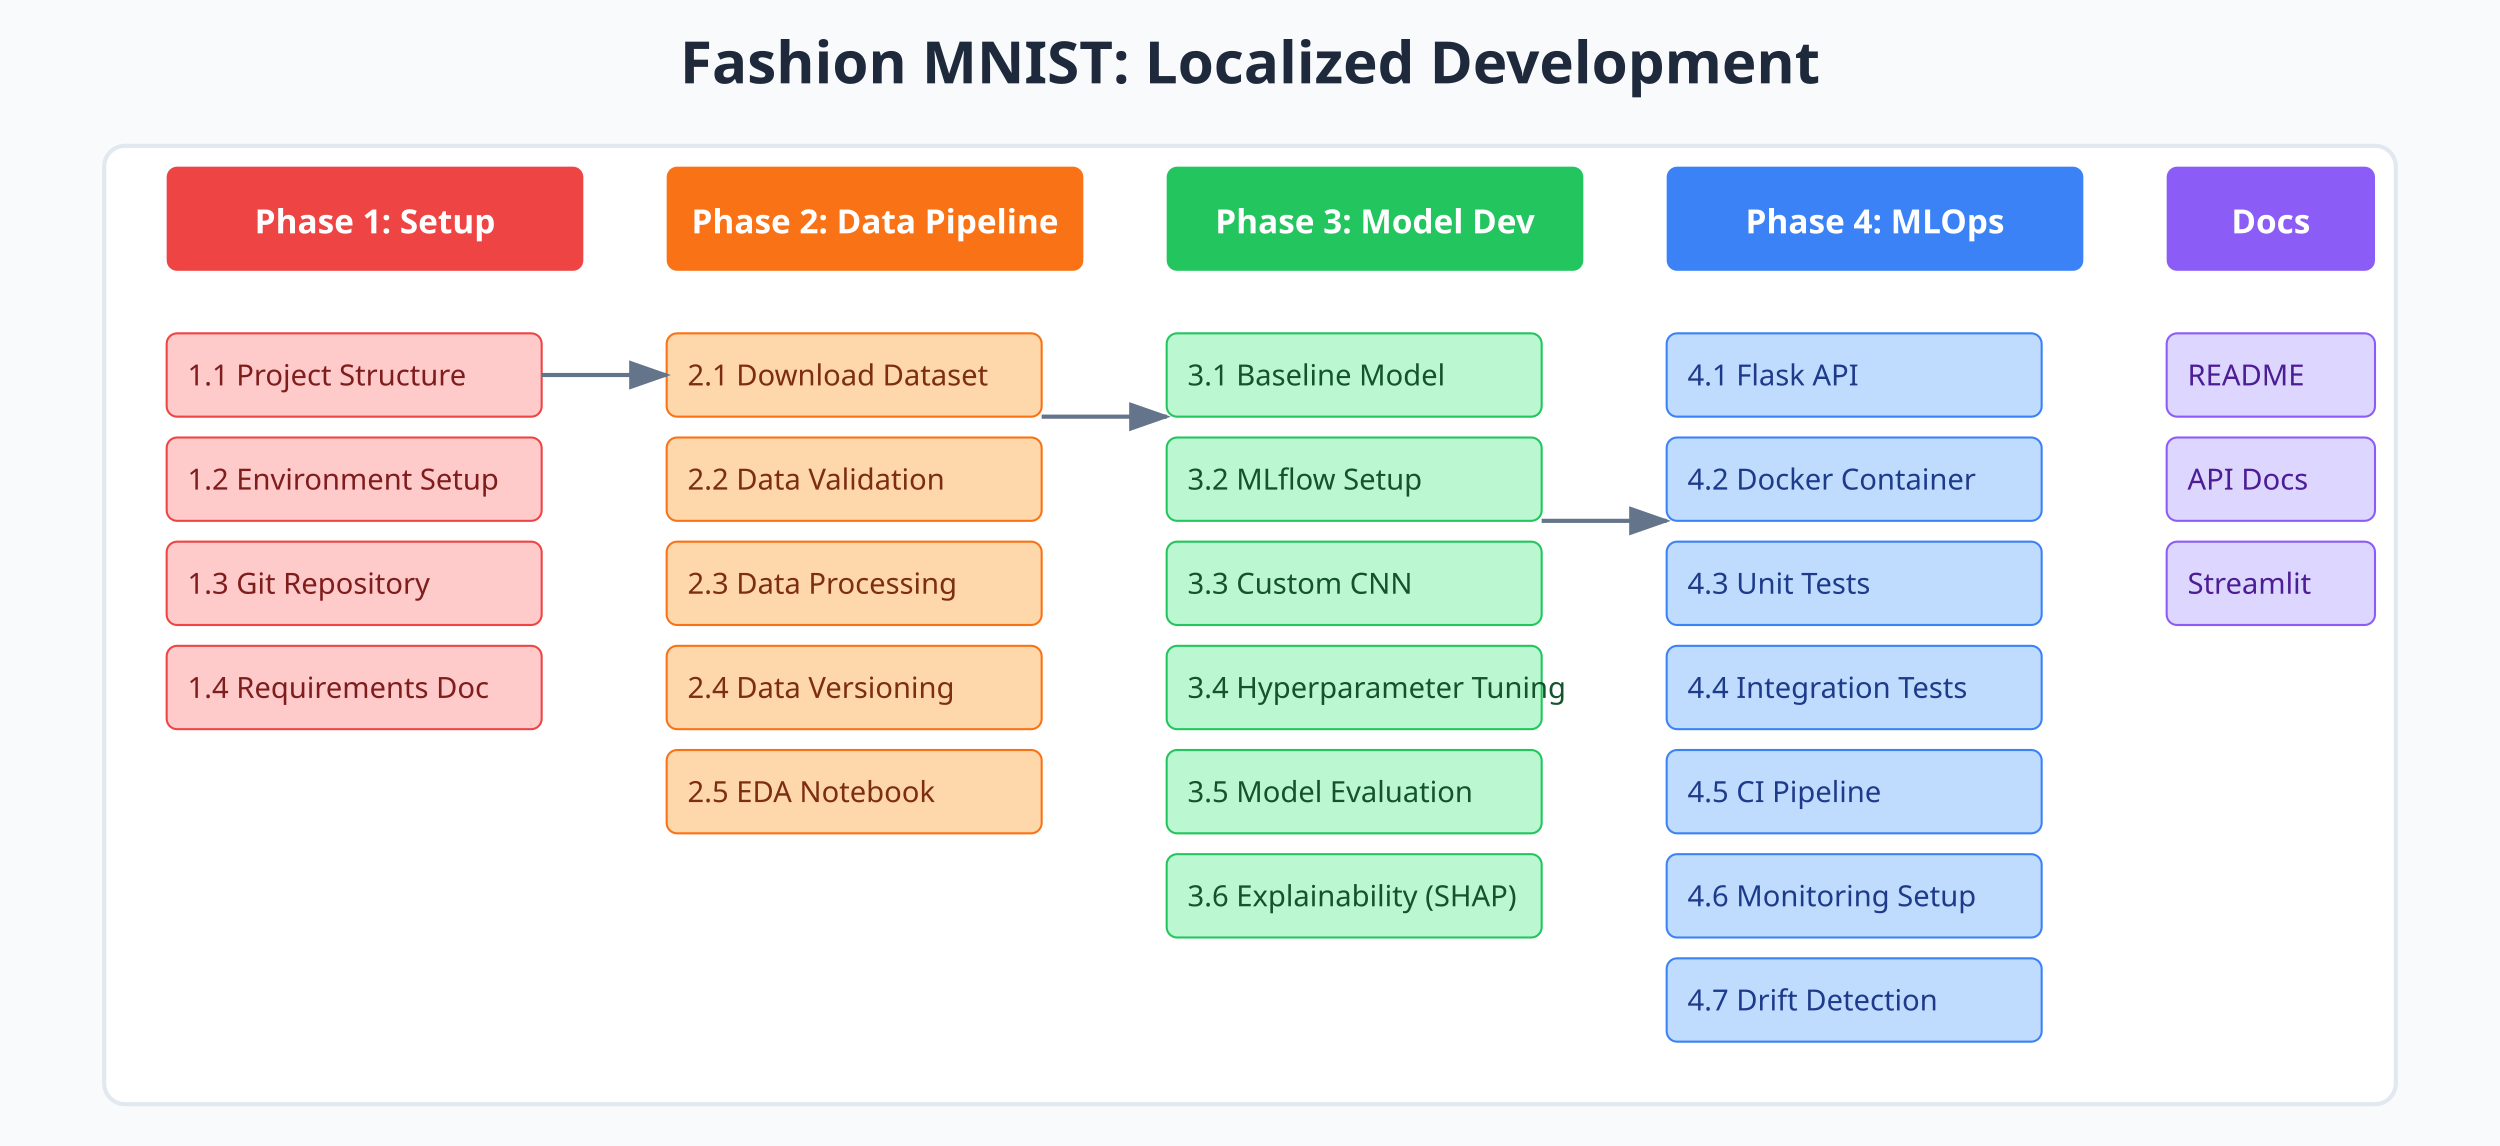
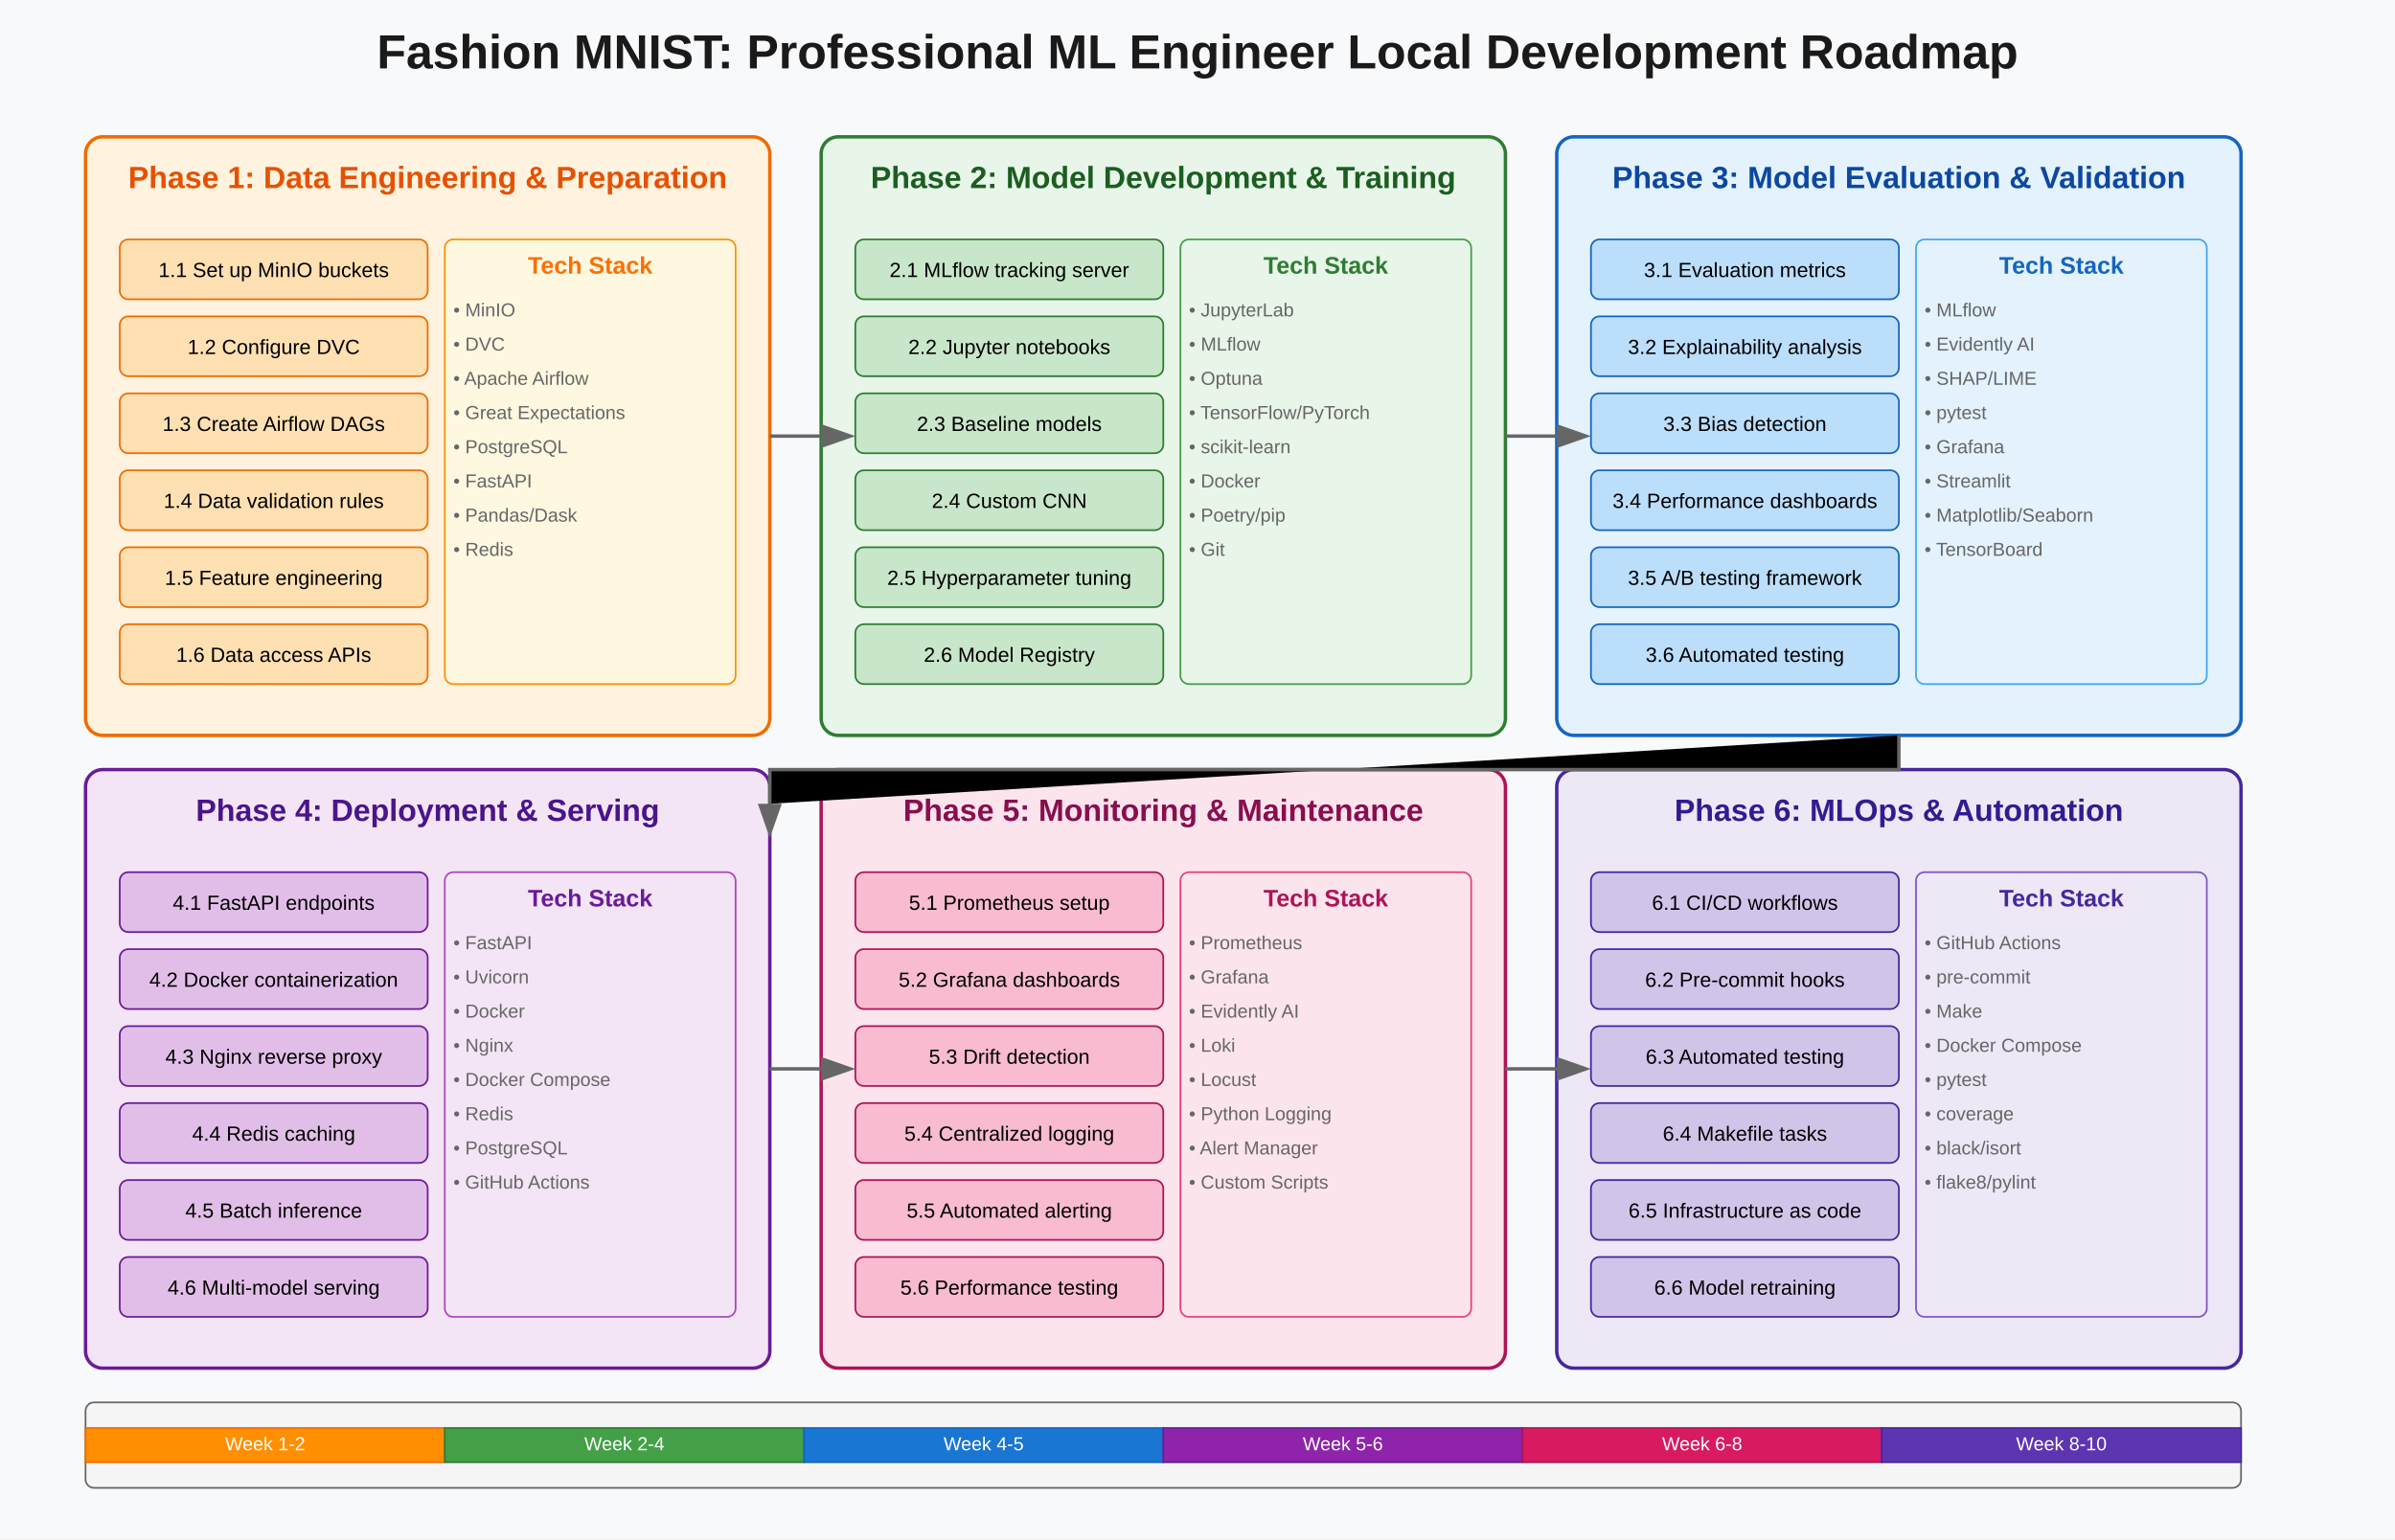
- <svg xmlns="http://www.w3.org/2000/svg" viewBox="0 0 1200 550">
-   <rect width="1200" height="550" fill="#f8fafc" />
-   <text x="600" y="40" font-family="sans-serif" font-size="28" font-weight="bold" text-anchor="middle" fill="#1e293b">Fashion MNIST: Localized Development</text>
-   <rect x="50" y="70" width="1100" height="460" rx="10" fill="#ffffff" stroke="#e2e8f0" stroke-width="2" />
-   <g transform="translate(80, 80)">
-     <rect x="0" y="0" width="200" height="50" rx="5" fill="#ef4444" />
-     <text x="100" y="32" font-family="sans-serif" font-size="16" font-weight="bold" text-anchor="middle" fill="#ffffff">Phase 1: Setup</text>
-   </g>
-   <g transform="translate(320, 80)">
-     <rect x="0" y="0" width="200" height="50" rx="5" fill="#f97316" />
-     <text x="100" y="32" font-family="sans-serif" font-size="16" font-weight="bold" text-anchor="middle" fill="#ffffff">Phase 2: Data Pipeline</text>
-   </g>
-   <g transform="translate(560, 80)">
-     <rect x="0" y="0" width="200" height="50" rx="5" fill="#22c55e" />
-     <text x="100" y="32" font-family="sans-serif" font-size="16" font-weight="bold" text-anchor="middle" fill="#ffffff">Phase 3: Model Dev</text>
-   </g>
-   <g transform="translate(800, 80)">
-     <rect x="0" y="0" width="200" height="50" rx="5" fill="#3b82f6" />
-     <text x="100" y="32" font-family="sans-serif" font-size="16" font-weight="bold" text-anchor="middle" fill="#ffffff">Phase 4: MLOps</text>
-   </g>
-   <g transform="translate(1040, 80)">
-     <rect x="0" y="0" width="100" height="50" rx="5" fill="#8b5cf6" />
-     <text x="50" y="32" font-family="sans-serif" font-size="16" font-weight="bold" text-anchor="middle" fill="#ffffff">Docs</text>
-   </g>
-   <g transform="translate(80, 160)">
-     <rect x="0" y="0" width="180" height="40" rx="5" fill="#fecaca" stroke="#ef4444" />
-     <text x="10" y="25" font-family="sans-serif" font-size="14" fill="#7f1d1d">1.1 Project Structure</text>
-     <rect x="0" y="50" width="180" height="40" rx="5" fill="#fecaca" stroke="#ef4444" />
-     <text x="10" y="75" font-family="sans-serif" font-size="14" fill="#7f1d1d">1.2 Environment Setup</text>
-     <rect x="0" y="100" width="180" height="40" rx="5" fill="#fecaca" stroke="#ef4444" />
-     <text x="10" y="125" font-family="sans-serif" font-size="14" fill="#7f1d1d">1.3 Git Repository</text>
-     <rect x="0" y="150" width="180" height="40" rx="5" fill="#fecaca" stroke="#ef4444" />
-     <text x="10" y="175" font-family="sans-serif" font-size="14" fill="#7f1d1d">1.4 Requirements Doc</text>
-   </g>
-   <g transform="translate(320, 160)">
-     <rect x="0" y="0" width="180" height="40" rx="5" fill="#fed7aa" stroke="#f97316" />
-     <text x="10" y="25" font-family="sans-serif" font-size="14" fill="#7c2d12">2.1 Download Dataset</text>
-     <rect x="0" y="50" width="180" height="40" rx="5" fill="#fed7aa" stroke="#f97316" />
-     <text x="10" y="75" font-family="sans-serif" font-size="14" fill="#7c2d12">2.2 Data Validation</text>
-     <rect x="0" y="100" width="180" height="40" rx="5" fill="#fed7aa" stroke="#f97316" />
-     <text x="10" y="125" font-family="sans-serif" font-size="14" fill="#7c2d12">2.3 Data Processing</text>
-     <rect x="0" y="150" width="180" height="40" rx="5" fill="#fed7aa" stroke="#f97316" />
-     <text x="10" y="175" font-family="sans-serif" font-size="14" fill="#7c2d12">2.4 Data Versioning</text>
-     <rect x="0" y="200" width="180" height="40" rx="5" fill="#fed7aa" stroke="#f97316" />
-     <text x="10" y="225" font-family="sans-serif" font-size="14" fill="#7c2d12">2.5 EDA Notebook</text>
-   </g>
-   <g transform="translate(560, 160)">
-     <rect x="0" y="0" width="180" height="40" rx="5" fill="#bbf7d0" stroke="#22c55e" />
-     <text x="10" y="25" font-family="sans-serif" font-size="14" fill="#14532d">3.1 Baseline Model</text>
-     <rect x="0" y="50" width="180" height="40" rx="5" fill="#bbf7d0" stroke="#22c55e" />
-     <text x="10" y="75" font-family="sans-serif" font-size="14" fill="#14532d">3.2 MLflow Setup</text>
-     <rect x="0" y="100" width="180" height="40" rx="5" fill="#bbf7d0" stroke="#22c55e" />
-     <text x="10" y="125" font-family="sans-serif" font-size="14" fill="#14532d">3.3 Custom CNN</text>
-     <rect x="0" y="150" width="180" height="40" rx="5" fill="#bbf7d0" stroke="#22c55e" />
-     <text x="10" y="175" font-family="sans-serif" font-size="14" fill="#14532d">3.4 Hyperparameter Tuning</text>
-     <rect x="0" y="200" width="180" height="40" rx="5" fill="#bbf7d0" stroke="#22c55e" />
-     <text x="10" y="225" font-family="sans-serif" font-size="14" fill="#14532d">3.5 Model Evaluation</text>
-     <rect x="0" y="250" width="180" height="40" rx="5" fill="#bbf7d0" stroke="#22c55e" />
-     <text x="10" y="275" font-family="sans-serif" font-size="14" fill="#14532d">3.6 Explainability (SHAP)</text>
-   </g>
-   <g transform="translate(800, 160)">
-     <rect x="0" y="0" width="180" height="40" rx="5" fill="#bfdbfe" stroke="#3b82f6" />
-     <text x="10" y="25" font-family="sans-serif" font-size="14" fill="#1e3a8a">4.1 Flask API</text>
-     <rect x="0" y="50" width="180" height="40" rx="5" fill="#bfdbfe" stroke="#3b82f6" />
-     <text x="10" y="75" font-family="sans-serif" font-size="14" fill="#1e3a8a">4.2 Docker Container</text>
-     <rect x="0" y="100" width="180" height="40" rx="5" fill="#bfdbfe" stroke="#3b82f6" />
-     <text x="10" y="125" font-family="sans-serif" font-size="14" fill="#1e3a8a">4.3 Unit Tests</text>
-     <rect x="0" y="150" width="180" height="40" rx="5" fill="#bfdbfe" stroke="#3b82f6" />
-     <text x="10" y="175" font-family="sans-serif" font-size="14" fill="#1e3a8a">4.4 Integration Tests</text>
-     <rect x="0" y="200" width="180" height="40" rx="5" fill="#bfdbfe" stroke="#3b82f6" />
-     <text x="10" y="225" font-family="sans-serif" font-size="14" fill="#1e3a8a">4.5 CI Pipeline</text>
-     <rect x="0" y="250" width="180" height="40" rx="5" fill="#bfdbfe" stroke="#3b82f6" />
-     <text x="10" y="275" font-family="sans-serif" font-size="14" fill="#1e3a8a">4.6 Monitoring Setup</text>
-     <rect x="0" y="300" width="180" height="40" rx="5" fill="#bfdbfe" stroke="#3b82f6" />
-     <text x="10" y="325" font-family="sans-serif" font-size="14" fill="#1e3a8a">4.7 Drift Detection</text>
-   </g>
-   <g transform="translate(1040, 160)">
-     <rect x="0" y="0" width="100" height="40" rx="5" fill="#ddd6fe" stroke="#8b5cf6" />
-     <text x="10" y="25" font-family="sans-serif" font-size="14" fill="#4c1d95">README</text>
-     <rect x="0" y="50" width="100" height="40" rx="5" fill="#ddd6fe" stroke="#8b5cf6" />
-     <text x="10" y="75" font-family="sans-serif" font-size="14" fill="#4c1d95">API Docs</text>
-     <rect x="0" y="100" width="100" height="40" rx="5" fill="#ddd6fe" stroke="#8b5cf6" />
-     <text x="10" y="125" font-family="sans-serif" font-size="14" fill="#4c1d95">Streamlit</text>
-   </g>
+ <svg xmlns="http://www.w3.org/2000/svg" viewBox="0 0 1400 900">
+   <rect width="1400" height="900" fill="#f8f9fa" />
+   <text x="700" y="40" font-family="Arial" font-size="28" font-weight="bold" text-anchor="middle" fill="#1a1a1a">Fashion MNIST: Professional ML Engineer Local Development Roadmap</text>
+   <rect x="50" y="80" width="400" height="350" fill="#fff3e0" stroke="#ef6c00" stroke-width="2" rx="10" />
+   <text x="250" y="110" font-family="Arial" font-size="18" font-weight="bold" text-anchor="middle" fill="#e65100">Phase 1: Data Engineering &amp; Preparation</text>
+   <rect x="70" y="140" width="180" height="35" fill="#ffe0b2" stroke="#ef6c00" stroke-width="1" rx="5" />
+   <text x="160" y="162" font-family="Arial" font-size="12" text-anchor="middle" fill="#000">1.1 Set up MinIO buckets</text>
+   <rect x="70" y="185" width="180" height="35" fill="#ffe0b2" stroke="#ef6c00" stroke-width="1" rx="5" />
+   <text x="160" y="207" font-family="Arial" font-size="12" text-anchor="middle" fill="#000">1.2 Configure DVC</text>
+   <rect x="70" y="230" width="180" height="35" fill="#ffe0b2" stroke="#ef6c00" stroke-width="1" rx="5" />
+   <text x="160" y="252" font-family="Arial" font-size="12" text-anchor="middle" fill="#000">1.3 Create Airflow DAGs</text>
+   <rect x="70" y="275" width="180" height="35" fill="#ffe0b2" stroke="#ef6c00" stroke-width="1" rx="5" />
+   <text x="160" y="297" font-family="Arial" font-size="12" text-anchor="middle" fill="#000">1.4 Data validation rules</text>
+   <rect x="70" y="320" width="180" height="35" fill="#ffe0b2" stroke="#ef6c00" stroke-width="1" rx="5" />
+   <text x="160" y="342" font-family="Arial" font-size="12" text-anchor="middle" fill="#000">1.5 Feature engineering</text>
+   <rect x="70" y="365" width="180" height="35" fill="#ffe0b2" stroke="#ef6c00" stroke-width="1" rx="5" />
+   <text x="160" y="387" font-family="Arial" font-size="12" text-anchor="middle" fill="#000">1.6 Data access APIs</text>
+   <rect x="260" y="140" width="170" height="260" fill="#fff8e1" stroke="#ff8f00" stroke-width="1" rx="5" />
+   <text x="345" y="160" font-family="Arial" font-size="14" font-weight="bold" text-anchor="middle" fill="#ff6f00">Tech Stack</text>
+   <text x="265" y="185" font-family="Arial" font-size="11" fill="#666">• MinIO</text>
+   <text x="265" y="205" font-family="Arial" font-size="11" fill="#666">• DVC</text>
+   <text x="265" y="225" font-family="Arial" font-size="11" fill="#666">• Apache Airflow</text>
+   <text x="265" y="245" font-family="Arial" font-size="11" fill="#666">• Great Expectations</text>
+   <text x="265" y="265" font-family="Arial" font-size="11" fill="#666">• PostgreSQL</text>
+   <text x="265" y="285" font-family="Arial" font-size="11" fill="#666">• FastAPI</text>
+   <text x="265" y="305" font-family="Arial" font-size="11" fill="#666">• Pandas/Dask</text>
+   <text x="265" y="325" font-family="Arial" font-size="11" fill="#666">• Redis</text>
+   <rect x="480" y="80" width="400" height="350" fill="#e8f5e9" stroke="#2e7d32" stroke-width="2" rx="10" />
+   <text x="680" y="110" font-family="Arial" font-size="18" font-weight="bold" text-anchor="middle" fill="#1b5e20">Phase 2: Model Development &amp; Training</text>
+   <rect x="500" y="140" width="180" height="35" fill="#c8e6c9" stroke="#2e7d32" stroke-width="1" rx="5" />
+   <text x="590" y="162" font-family="Arial" font-size="12" text-anchor="middle" fill="#000">2.1 MLflow tracking server</text>
+   <rect x="500" y="185" width="180" height="35" fill="#c8e6c9" stroke="#2e7d32" stroke-width="1" rx="5" />
+   <text x="590" y="207" font-family="Arial" font-size="12" text-anchor="middle" fill="#000">2.2 Jupyter notebooks</text>
+   <rect x="500" y="230" width="180" height="35" fill="#c8e6c9" stroke="#2e7d32" stroke-width="1" rx="5" />
+   <text x="590" y="252" font-family="Arial" font-size="12" text-anchor="middle" fill="#000">2.3 Baseline models</text>
+   <rect x="500" y="275" width="180" height="35" fill="#c8e6c9" stroke="#2e7d32" stroke-width="1" rx="5" />
+   <text x="590" y="297" font-family="Arial" font-size="12" text-anchor="middle" fill="#000">2.4 Custom CNN</text>
+   <rect x="500" y="320" width="180" height="35" fill="#c8e6c9" stroke="#2e7d32" stroke-width="1" rx="5" />
+   <text x="590" y="342" font-family="Arial" font-size="12" text-anchor="middle" fill="#000">2.5 Hyperparameter tuning</text>
+   <rect x="500" y="365" width="180" height="35" fill="#c8e6c9" stroke="#2e7d32" stroke-width="1" rx="5" />
+   <text x="590" y="387" font-family="Arial" font-size="12" text-anchor="middle" fill="#000">2.6 Model Registry</text>
+   <rect x="690" y="140" width="170" height="260" fill="#e8f5e9" stroke="#43a047" stroke-width="1" rx="5" />
+   <text x="775" y="160" font-family="Arial" font-size="14" font-weight="bold" text-anchor="middle" fill="#2e7d32">Tech Stack</text>
+   <text x="695" y="185" font-family="Arial" font-size="11" fill="#666">• JupyterLab</text>
+   <text x="695" y="205" font-family="Arial" font-size="11" fill="#666">• MLflow</text>
+   <text x="695" y="225" font-family="Arial" font-size="11" fill="#666">• Optuna</text>
+   <text x="695" y="245" font-family="Arial" font-size="11" fill="#666">• TensorFlow/PyTorch</text>
+   <text x="695" y="265" font-family="Arial" font-size="11" fill="#666">• scikit-learn</text>
+   <text x="695" y="285" font-family="Arial" font-size="11" fill="#666">• Docker</text>
+   <text x="695" y="305" font-family="Arial" font-size="11" fill="#666">• Poetry/pip</text>
+   <text x="695" y="325" font-family="Arial" font-size="11" fill="#666">• Git</text>
+   <rect x="910" y="80" width="400" height="350" fill="#e3f2fd" stroke="#1565c0" stroke-width="2" rx="10" />
+   <text x="1110" y="110" font-family="Arial" font-size="18" font-weight="bold" text-anchor="middle" fill="#0d47a1">Phase 3: Model Evaluation &amp; Validation</text>
+   <rect x="930" y="140" width="180" height="35" fill="#bbdefb" stroke="#1565c0" stroke-width="1" rx="5" />
+   <text x="1020" y="162" font-family="Arial" font-size="12" text-anchor="middle" fill="#000">3.1 Evaluation metrics</text>
+   <rect x="930" y="185" width="180" height="35" fill="#bbdefb" stroke="#1565c0" stroke-width="1" rx="5" />
+   <text x="1020" y="207" font-family="Arial" font-size="12" text-anchor="middle" fill="#000">3.2 Explainability analysis</text>
+   <rect x="930" y="230" width="180" height="35" fill="#bbdefb" stroke="#1565c0" stroke-width="1" rx="5" />
+   <text x="1020" y="252" font-family="Arial" font-size="12" text-anchor="middle" fill="#000">3.3 Bias detection</text>
+   <rect x="930" y="275" width="180" height="35" fill="#bbdefb" stroke="#1565c0" stroke-width="1" rx="5" />
+   <text x="1020" y="297" font-family="Arial" font-size="12" text-anchor="middle" fill="#000">3.4 Performance dashboards</text>
+   <rect x="930" y="320" width="180" height="35" fill="#bbdefb" stroke="#1565c0" stroke-width="1" rx="5" />
+   <text x="1020" y="342" font-family="Arial" font-size="12" text-anchor="middle" fill="#000">3.5 A/B testing framework</text>
+   <rect x="930" y="365" width="180" height="35" fill="#bbdefb" stroke="#1565c0" stroke-width="1" rx="5" />
+   <text x="1020" y="387" font-family="Arial" font-size="12" text-anchor="middle" fill="#000">3.6 Automated testing</text>
+   <rect x="1120" y="140" width="170" height="260" fill="#e3f2fd" stroke="#42a5f5" stroke-width="1" rx="5" />
+   <text x="1205" y="160" font-family="Arial" font-size="14" font-weight="bold" text-anchor="middle" fill="#1565c0">Tech Stack</text>
+   <text x="1125" y="185" font-family="Arial" font-size="11" fill="#666">• MLflow</text>
+   <text x="1125" y="205" font-family="Arial" font-size="11" fill="#666">• Evidently AI</text>
+   <text x="1125" y="225" font-family="Arial" font-size="11" fill="#666">• SHAP/LIME</text>
+   <text x="1125" y="245" font-family="Arial" font-size="11" fill="#666">• pytest</text>
+   <text x="1125" y="265" font-family="Arial" font-size="11" fill="#666">• Grafana</text>
+   <text x="1125" y="285" font-family="Arial" font-size="11" fill="#666">• Streamlit</text>
+   <text x="1125" y="305" font-family="Arial" font-size="11" fill="#666">• Matplotlib/Seaborn</text>
+   <text x="1125" y="325" font-family="Arial" font-size="11" fill="#666">• TensorBoard</text>
+   <rect x="50" y="450" width="400" height="350" fill="#f3e5f5" stroke="#6a1b9a" stroke-width="2" rx="10" />
+   <text x="250" y="480" font-family="Arial" font-size="18" font-weight="bold" text-anchor="middle" fill="#4a148c">Phase 4: Deployment &amp; Serving</text>
+   <rect x="70" y="510" width="180" height="35" fill="#e1bee7" stroke="#6a1b9a" stroke-width="1" rx="5" />
+   <text x="160" y="532" font-family="Arial" font-size="12" text-anchor="middle" fill="#000">4.1 FastAPI endpoints</text>
+   <rect x="70" y="555" width="180" height="35" fill="#e1bee7" stroke="#6a1b9a" stroke-width="1" rx="5" />
+   <text x="160" y="577" font-family="Arial" font-size="12" text-anchor="middle" fill="#000">4.2 Docker containerization</text>
+   <rect x="70" y="600" width="180" height="35" fill="#e1bee7" stroke="#6a1b9a" stroke-width="1" rx="5" />
+   <text x="160" y="622" font-family="Arial" font-size="12" text-anchor="middle" fill="#000">4.3 Nginx reverse proxy</text>
+   <rect x="70" y="645" width="180" height="35" fill="#e1bee7" stroke="#6a1b9a" stroke-width="1" rx="5" />
+   <text x="160" y="667" font-family="Arial" font-size="12" text-anchor="middle" fill="#000">4.4 Redis caching</text>
+   <rect x="70" y="690" width="180" height="35" fill="#e1bee7" stroke="#6a1b9a" stroke-width="1" rx="5" />
+   <text x="160" y="712" font-family="Arial" font-size="12" text-anchor="middle" fill="#000">4.5 Batch inference</text>
+   <rect x="70" y="735" width="180" height="35" fill="#e1bee7" stroke="#6a1b9a" stroke-width="1" rx="5" />
+   <text x="160" y="757" font-family="Arial" font-size="12" text-anchor="middle" fill="#000">4.6 Multi-model serving</text>
+   <rect x="260" y="510" width="170" height="260" fill="#f3e5f5" stroke="#ab47bc" stroke-width="1" rx="5" />
+   <text x="345" y="530" font-family="Arial" font-size="14" font-weight="bold" text-anchor="middle" fill="#6a1b9a">Tech Stack</text>
+   <text x="265" y="555" font-family="Arial" font-size="11" fill="#666">• FastAPI</text>
+   <text x="265" y="575" font-family="Arial" font-size="11" fill="#666">• Uvicorn</text>
+   <text x="265" y="595" font-family="Arial" font-size="11" fill="#666">• Docker</text>
+   <text x="265" y="615" font-family="Arial" font-size="11" fill="#666">• Nginx</text>
+   <text x="265" y="635" font-family="Arial" font-size="11" fill="#666">• Docker Compose</text>
+   <text x="265" y="655" font-family="Arial" font-size="11" fill="#666">• Redis</text>
+   <text x="265" y="675" font-family="Arial" font-size="11" fill="#666">• PostgreSQL</text>
+   <text x="265" y="695" font-family="Arial" font-size="11" fill="#666">• GitHub Actions</text>
+   <rect x="480" y="450" width="400" height="350" fill="#fce4ec" stroke="#ad1457" stroke-width="2" rx="10" />
+   <text x="680" y="480" font-family="Arial" font-size="18" font-weight="bold" text-anchor="middle" fill="#880e4f">Phase 5: Monitoring &amp; Maintenance</text>
+   <rect x="500" y="510" width="180" height="35" fill="#f8bbd0" stroke="#ad1457" stroke-width="1" rx="5" />
+   <text x="590" y="532" font-family="Arial" font-size="12" text-anchor="middle" fill="#000">5.1 Prometheus setup</text>
+   <rect x="500" y="555" width="180" height="35" fill="#f8bbd0" stroke="#ad1457" stroke-width="1" rx="5" />
+   <text x="590" y="577" font-family="Arial" font-size="12" text-anchor="middle" fill="#000">5.2 Grafana dashboards</text>
+   <rect x="500" y="600" width="180" height="35" fill="#f8bbd0" stroke="#ad1457" stroke-width="1" rx="5" />
+   <text x="590" y="622" font-family="Arial" font-size="12" text-anchor="middle" fill="#000">5.3 Drift detection</text>
+   <rect x="500" y="645" width="180" height="35" fill="#f8bbd0" stroke="#ad1457" stroke-width="1" rx="5" />
+   <text x="590" y="667" font-family="Arial" font-size="12" text-anchor="middle" fill="#000">5.4 Centralized logging</text>
+   <rect x="500" y="690" width="180" height="35" fill="#f8bbd0" stroke="#ad1457" stroke-width="1" rx="5" />
+   <text x="590" y="712" font-family="Arial" font-size="12" text-anchor="middle" fill="#000">5.5 Automated alerting</text>
+   <rect x="500" y="735" width="180" height="35" fill="#f8bbd0" stroke="#ad1457" stroke-width="1" rx="5" />
+   <text x="590" y="757" font-family="Arial" font-size="12" text-anchor="middle" fill="#000">5.6 Performance testing</text>
+   <rect x="690" y="510" width="170" height="260" fill="#fce4ec" stroke="#ec407a" stroke-width="1" rx="5" />
+   <text x="775" y="530" font-family="Arial" font-size="14" font-weight="bold" text-anchor="middle" fill="#ad1457">Tech Stack</text>
+   <text x="695" y="555" font-family="Arial" font-size="11" fill="#666">• Prometheus</text>
+   <text x="695" y="575" font-family="Arial" font-size="11" fill="#666">• Grafana</text>
+   <text x="695" y="595" font-family="Arial" font-size="11" fill="#666">• Evidently AI</text>
+   <text x="695" y="615" font-family="Arial" font-size="11" fill="#666">• Loki</text>
+   <text x="695" y="635" font-family="Arial" font-size="11" fill="#666">• Locust</text>
+   <text x="695" y="655" font-family="Arial" font-size="11" fill="#666">• Python Logging</text>
+   <text x="695" y="675" font-family="Arial" font-size="11" fill="#666">• Alert Manager</text>
+   <text x="695" y="695" font-family="Arial" font-size="11" fill="#666">• Custom Scripts</text>
+   <rect x="910" y="450" width="400" height="350" fill="#ede7f6" stroke="#4527a0" stroke-width="2" rx="10" />
+   <text x="1110" y="480" font-family="Arial" font-size="18" font-weight="bold" text-anchor="middle" fill="#311b92">Phase 6: MLOps &amp; Automation</text>
+   <rect x="930" y="510" width="180" height="35" fill="#d1c4e9" stroke="#4527a0" stroke-width="1" rx="5" />
+   <text x="1020" y="532" font-family="Arial" font-size="12" text-anchor="middle" fill="#000">6.1 CI/CD workflows</text>
+   <rect x="930" y="555" width="180" height="35" fill="#d1c4e9" stroke="#4527a0" stroke-width="1" rx="5" />
+   <text x="1020" y="577" font-family="Arial" font-size="12" text-anchor="middle" fill="#000">6.2 Pre-commit hooks</text>
+   <rect x="930" y="600" width="180" height="35" fill="#d1c4e9" stroke="#4527a0" stroke-width="1" rx="5" />
+   <text x="1020" y="622" font-family="Arial" font-size="12" text-anchor="middle" fill="#000">6.3 Automated testing</text>
+   <rect x="930" y="645" width="180" height="35" fill="#d1c4e9" stroke="#4527a0" stroke-width="1" rx="5" />
+   <text x="1020" y="667" font-family="Arial" font-size="12" text-anchor="middle" fill="#000">6.4 Makefile tasks</text>
+   <rect x="930" y="690" width="180" height="35" fill="#d1c4e9" stroke="#4527a0" stroke-width="1" rx="5" />
+   <text x="1020" y="712" font-family="Arial" font-size="12" text-anchor="middle" fill="#000">6.5 Infrastructure as code</text>
+   <rect x="930" y="735" width="180" height="35" fill="#d1c4e9" stroke="#4527a0" stroke-width="1" rx="5" />
+   <text x="1020" y="757" font-family="Arial" font-size="12" text-anchor="middle" fill="#000">6.6 Model retraining</text>
+   <rect x="1120" y="510" width="170" height="260" fill="#ede7f6" stroke="#7e57c2" stroke-width="1" rx="5" />
+   <text x="1205" y="530" font-family="Arial" font-size="14" font-weight="bold" text-anchor="middle" fill="#4527a0">Tech Stack</text>
+   <text x="1125" y="555" font-family="Arial" font-size="11" fill="#666">• GitHub Actions</text>
+   <text x="1125" y="575" font-family="Arial" font-size="11" fill="#666">• pre-commit</text>
+   <text x="1125" y="595" font-family="Arial" font-size="11" fill="#666">• Make</text>
+   <text x="1125" y="615" font-family="Arial" font-size="11" fill="#666">• Docker Compose</text>
+   <text x="1125" y="635" font-family="Arial" font-size="11" fill="#666">• pytest</text>
+   <text x="1125" y="655" font-family="Arial" font-size="11" fill="#666">• coverage</text>
+   <text x="1125" y="675" font-family="Arial" font-size="11" fill="#666">• black/isort</text>
+   <text x="1125" y="695" font-family="Arial" font-size="11" fill="#666">• flake8/pylint</text>
+   <path d="M 450 255 L 480 255" stroke="#666" stroke-width="2" marker-end="url(#arrowhead)" />
+   <path d="M 880 255 L 910 255" stroke="#666" stroke-width="2" marker-end="url(#arrowhead)" />
+   <path d="M 1110 430 L 1110 450 L 450 450 L 450 470" stroke="#666" stroke-width="2" marker-end="url(#arrowhead)" />
+   <path d="M 450 625 L 480 625" stroke="#666" stroke-width="2" marker-end="url(#arrowhead)" />
+   <path d="M 880 625 L 910 625" stroke="#666" stroke-width="2" marker-end="url(#arrowhead)" />
  <defs>
-     <marker id="arrow2" markerWidth="10" markerHeight="7" refX="9" refY="3.5" orient="auto">
-       <polygon points="0 0, 10 3.5, 0 7" fill="#64748b" />
+     <marker id="arrowhead" markerWidth="10" markerHeight="7" refX="0" refY="3.5" orient="auto">
+       <polygon points="0 0, 10 3.5, 0 7" fill="#666" />
    </marker>
  </defs>
-   <line x1="260" y1="180" x2="320" y2="180" stroke="#64748b" stroke-width="2" marker-end="url(#arrow2)" />
-   <line x1="500" y1="200" x2="560" y2="200" stroke="#64748b" stroke-width="2" marker-end="url(#arrow2)" />
-   <line x1="740" y1="250" x2="800" y2="250" stroke="#64748b" stroke-width="2" marker-end="url(#arrow2)" />
+   <rect x="50" y="820" width="1260" height="50" fill="#f5f5f5" stroke="#666" stroke-width="1" rx="5" />
+   <text x="680" y="850" font-family="Arial" font-size="16" font-weight="bold" text-anchor="middle" fill="#333">Project Timeline: 8-10 weeks</text>
+   <rect x="50" y="835" width="210" height="20" fill="#ff8f00" stroke="#ef6c00" stroke-width="1" />
+   <text x="155" y="848" font-family="Arial" font-size="11" text-anchor="middle" fill="#fff">Week 1-2</text>
+   <rect x="260" y="835" width="210" height="20" fill="#43a047" stroke="#2e7d32" stroke-width="1" />
+   <text x="365" y="848" font-family="Arial" font-size="11" text-anchor="middle" fill="#fff">Week 2-4</text>
+   <rect x="470" y="835" width="210" height="20" fill="#1976d2" stroke="#1565c0" stroke-width="1" />
+   <text x="575" y="848" font-family="Arial" font-size="11" text-anchor="middle" fill="#fff">Week 4-5</text>
+   <rect x="680" y="835" width="210" height="20" fill="#8e24aa" stroke="#6a1b9a" stroke-width="1" />
+   <text x="785" y="848" font-family="Arial" font-size="11" text-anchor="middle" fill="#fff">Week 5-6</text>
+   <rect x="890" y="835" width="210" height="20" fill="#d81b60" stroke="#ad1457" stroke-width="1" />
+   <text x="995" y="848" font-family="Arial" font-size="11" text-anchor="middle" fill="#fff">Week 6-8</text>
+   <rect x="1100" y="835" width="210" height="20" fill="#5e35b1" stroke="#4527a0" stroke-width="1" />
+   <text x="1205" y="848" font-family="Arial" font-size="11" text-anchor="middle" fill="#fff">Week 8-10</text>
</svg>
